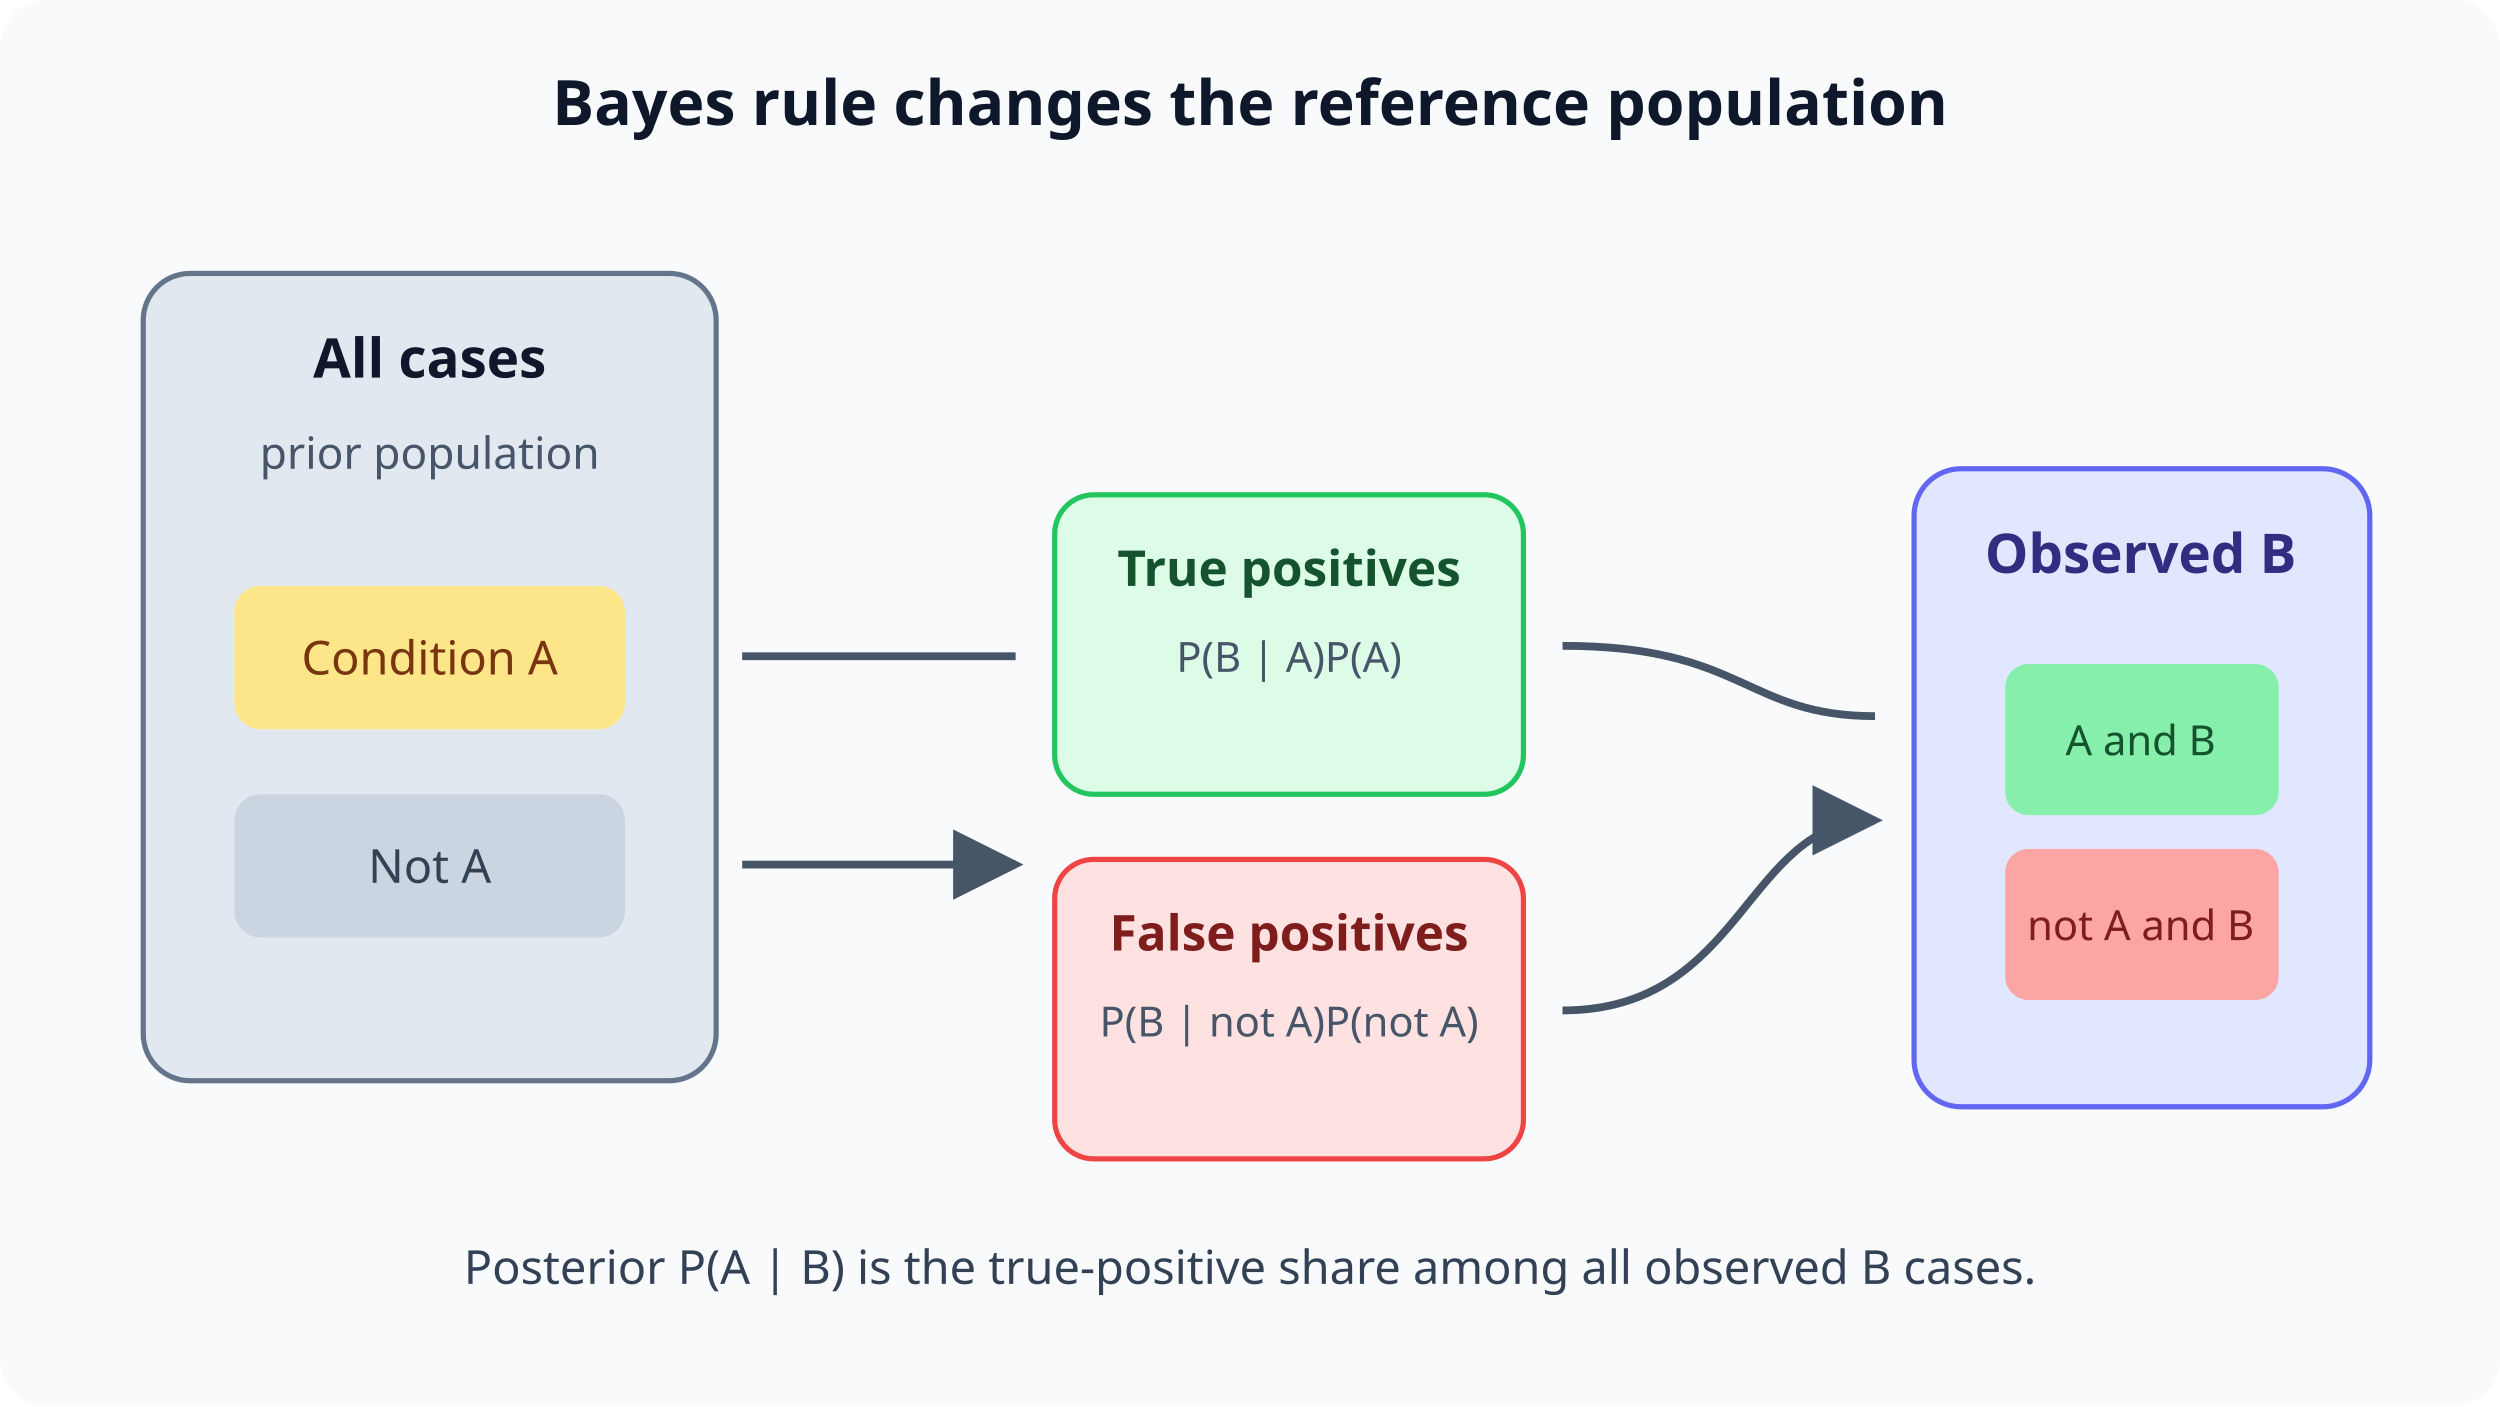
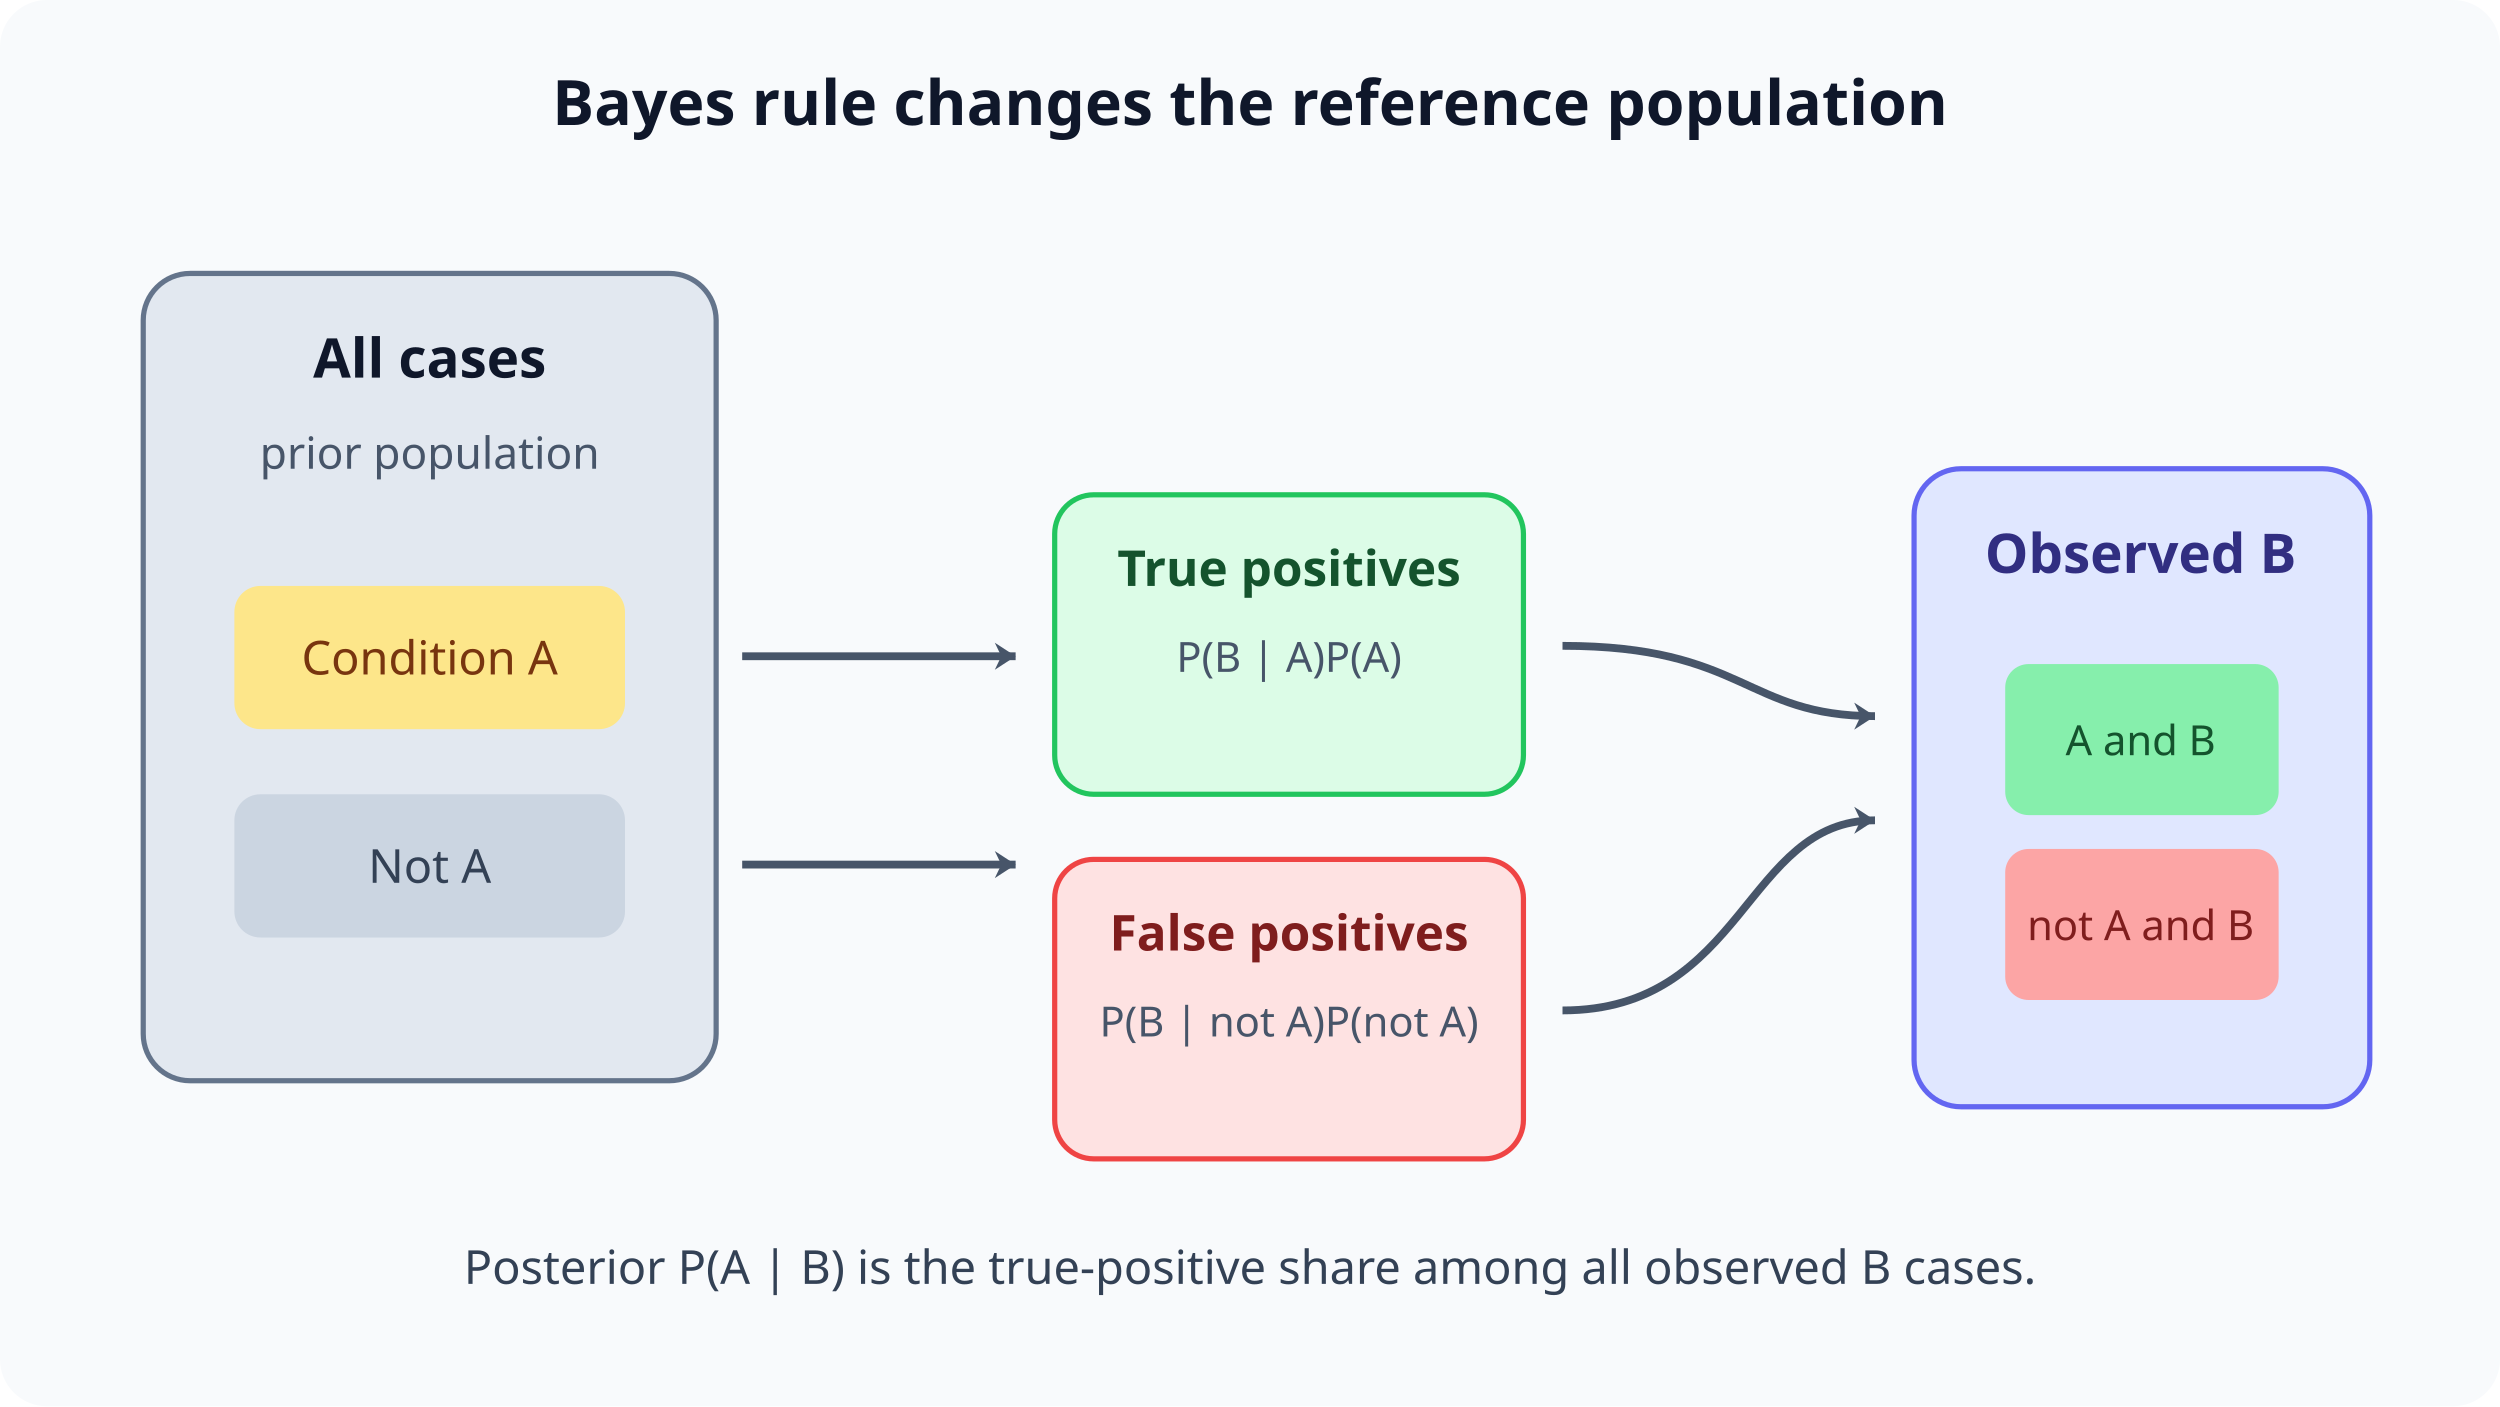
<svg xmlns="http://www.w3.org/2000/svg" viewBox="0 0 960 540" role="img" aria-labelledby="title desc">
  <defs>
-     <marker id="arrow" markerWidth="9" markerHeight="9" refX="8" refY="4.5" orient="auto">
-       <path d="M0 0L9 4.5L0 9Z" fill="context-stroke" />
+     <marker id="arrow" markerUnits="userSpaceOnUse" markerWidth="9" markerHeight="12" refX="8.5" refY="6" orient="auto">
+       <path d="M0.5 0.8L8.5 6L0.5 11.2L3 6Z" fill="context-stroke" />
    </marker>
  </defs>
  <rect width="960" height="540" rx="18" fill="#F8FAFC" />
  <text x="480" y="48" text-anchor="middle" font-family="sans-serif" font-size="24" font-weight="700" fill="#0F172A">Bayes rule changes the reference population</text>
  <rect x="55" y="105" width="220" height="310" rx="18" fill="#E2E8F0" stroke="#64748B" stroke-width="2" />
  <text x="165" y="145" text-anchor="middle" font-family="sans-serif" font-size="21" font-weight="700" fill="#0F172A">All cases</text>
  <text x="165" y="180" text-anchor="middle" font-family="sans-serif" font-size="17" fill="#475569">prior population</text>
  <rect x="90" y="225" width="150" height="55" rx="10" fill="#FDE68A" />
  <text x="165" y="259" text-anchor="middle" font-family="sans-serif" font-size="18" fill="#78350F">Condition A</text>
  <rect x="90" y="305" width="150" height="55" rx="10" fill="#CBD5E1" />
  <text x="165" y="339" text-anchor="middle" font-family="sans-serif" font-size="18" fill="#334155">Not A</text>
-   <path d="M285 252H390M285 332H390" stroke="#475569" stroke-width="3" marker-end="url(#arrow)" />
+   <path d="M285 252H390" stroke="#475569" stroke-width="3" marker-end="url(#arrow)" />
+   <path d="M285 332H390" stroke="#475569" stroke-width="3" marker-end="url(#arrow)" />
  <g font-family="sans-serif" text-anchor="middle">
    <rect x="405" y="190" width="180" height="115" rx="15" fill="#DCFCE7" stroke="#22C55E" stroke-width="2" />
    <text x="495" y="225" font-size="19" font-weight="700" fill="#14532D">True positives</text>
    <text x="495" y="258" font-size="16" fill="#475569">P(B | A)P(A)</text>
    <rect x="405" y="330" width="180" height="115" rx="15" fill="#FEE2E2" stroke="#EF4444" stroke-width="2" />
    <text x="495" y="365" font-size="19" font-weight="700" fill="#7F1D1D">False positives</text>
    <text x="495" y="398" font-size="16" fill="#475569">P(B | not A)P(not A)</text>
  </g>
-   <path d="M600 248C670 248 670 275 720 275M600 388C670 388 670 315 720 315" fill="none" stroke="#475569" stroke-width="3" marker-end="url(#arrow)" />
+   <path d="M600 248C670 248 670 275 720 275" fill="none" stroke="#475569" stroke-width="3" marker-end="url(#arrow)" />
+   <path d="M600 388C670 388 670 315 720 315" fill="none" stroke="#475569" stroke-width="3" marker-end="url(#arrow)" />
  <rect x="735" y="180" width="175" height="245" rx="18" fill="#E0E7FF" stroke="#6366F1" stroke-width="2" />
  <text x="822" y="220" text-anchor="middle" font-family="sans-serif" font-size="21" font-weight="700" fill="#312E81">Observed B</text>
  <rect x="770" y="255" width="105" height="58" rx="9" fill="#86EFAC" />
  <text x="822" y="290" text-anchor="middle" font-family="sans-serif" font-size="16" fill="#14532D">A and B</text>
  <rect x="770" y="326" width="105" height="58" rx="9" fill="#FCA5A5" />
  <text x="822" y="361" text-anchor="middle" font-family="sans-serif" font-size="16" fill="#7F1D1D">not A and B</text>
  <text x="480" y="493" text-anchor="middle" font-family="sans-serif" font-size="18" fill="#334155">Posterior P(A | B) is the true-positive share among all observed B cases.</text>
</svg>
